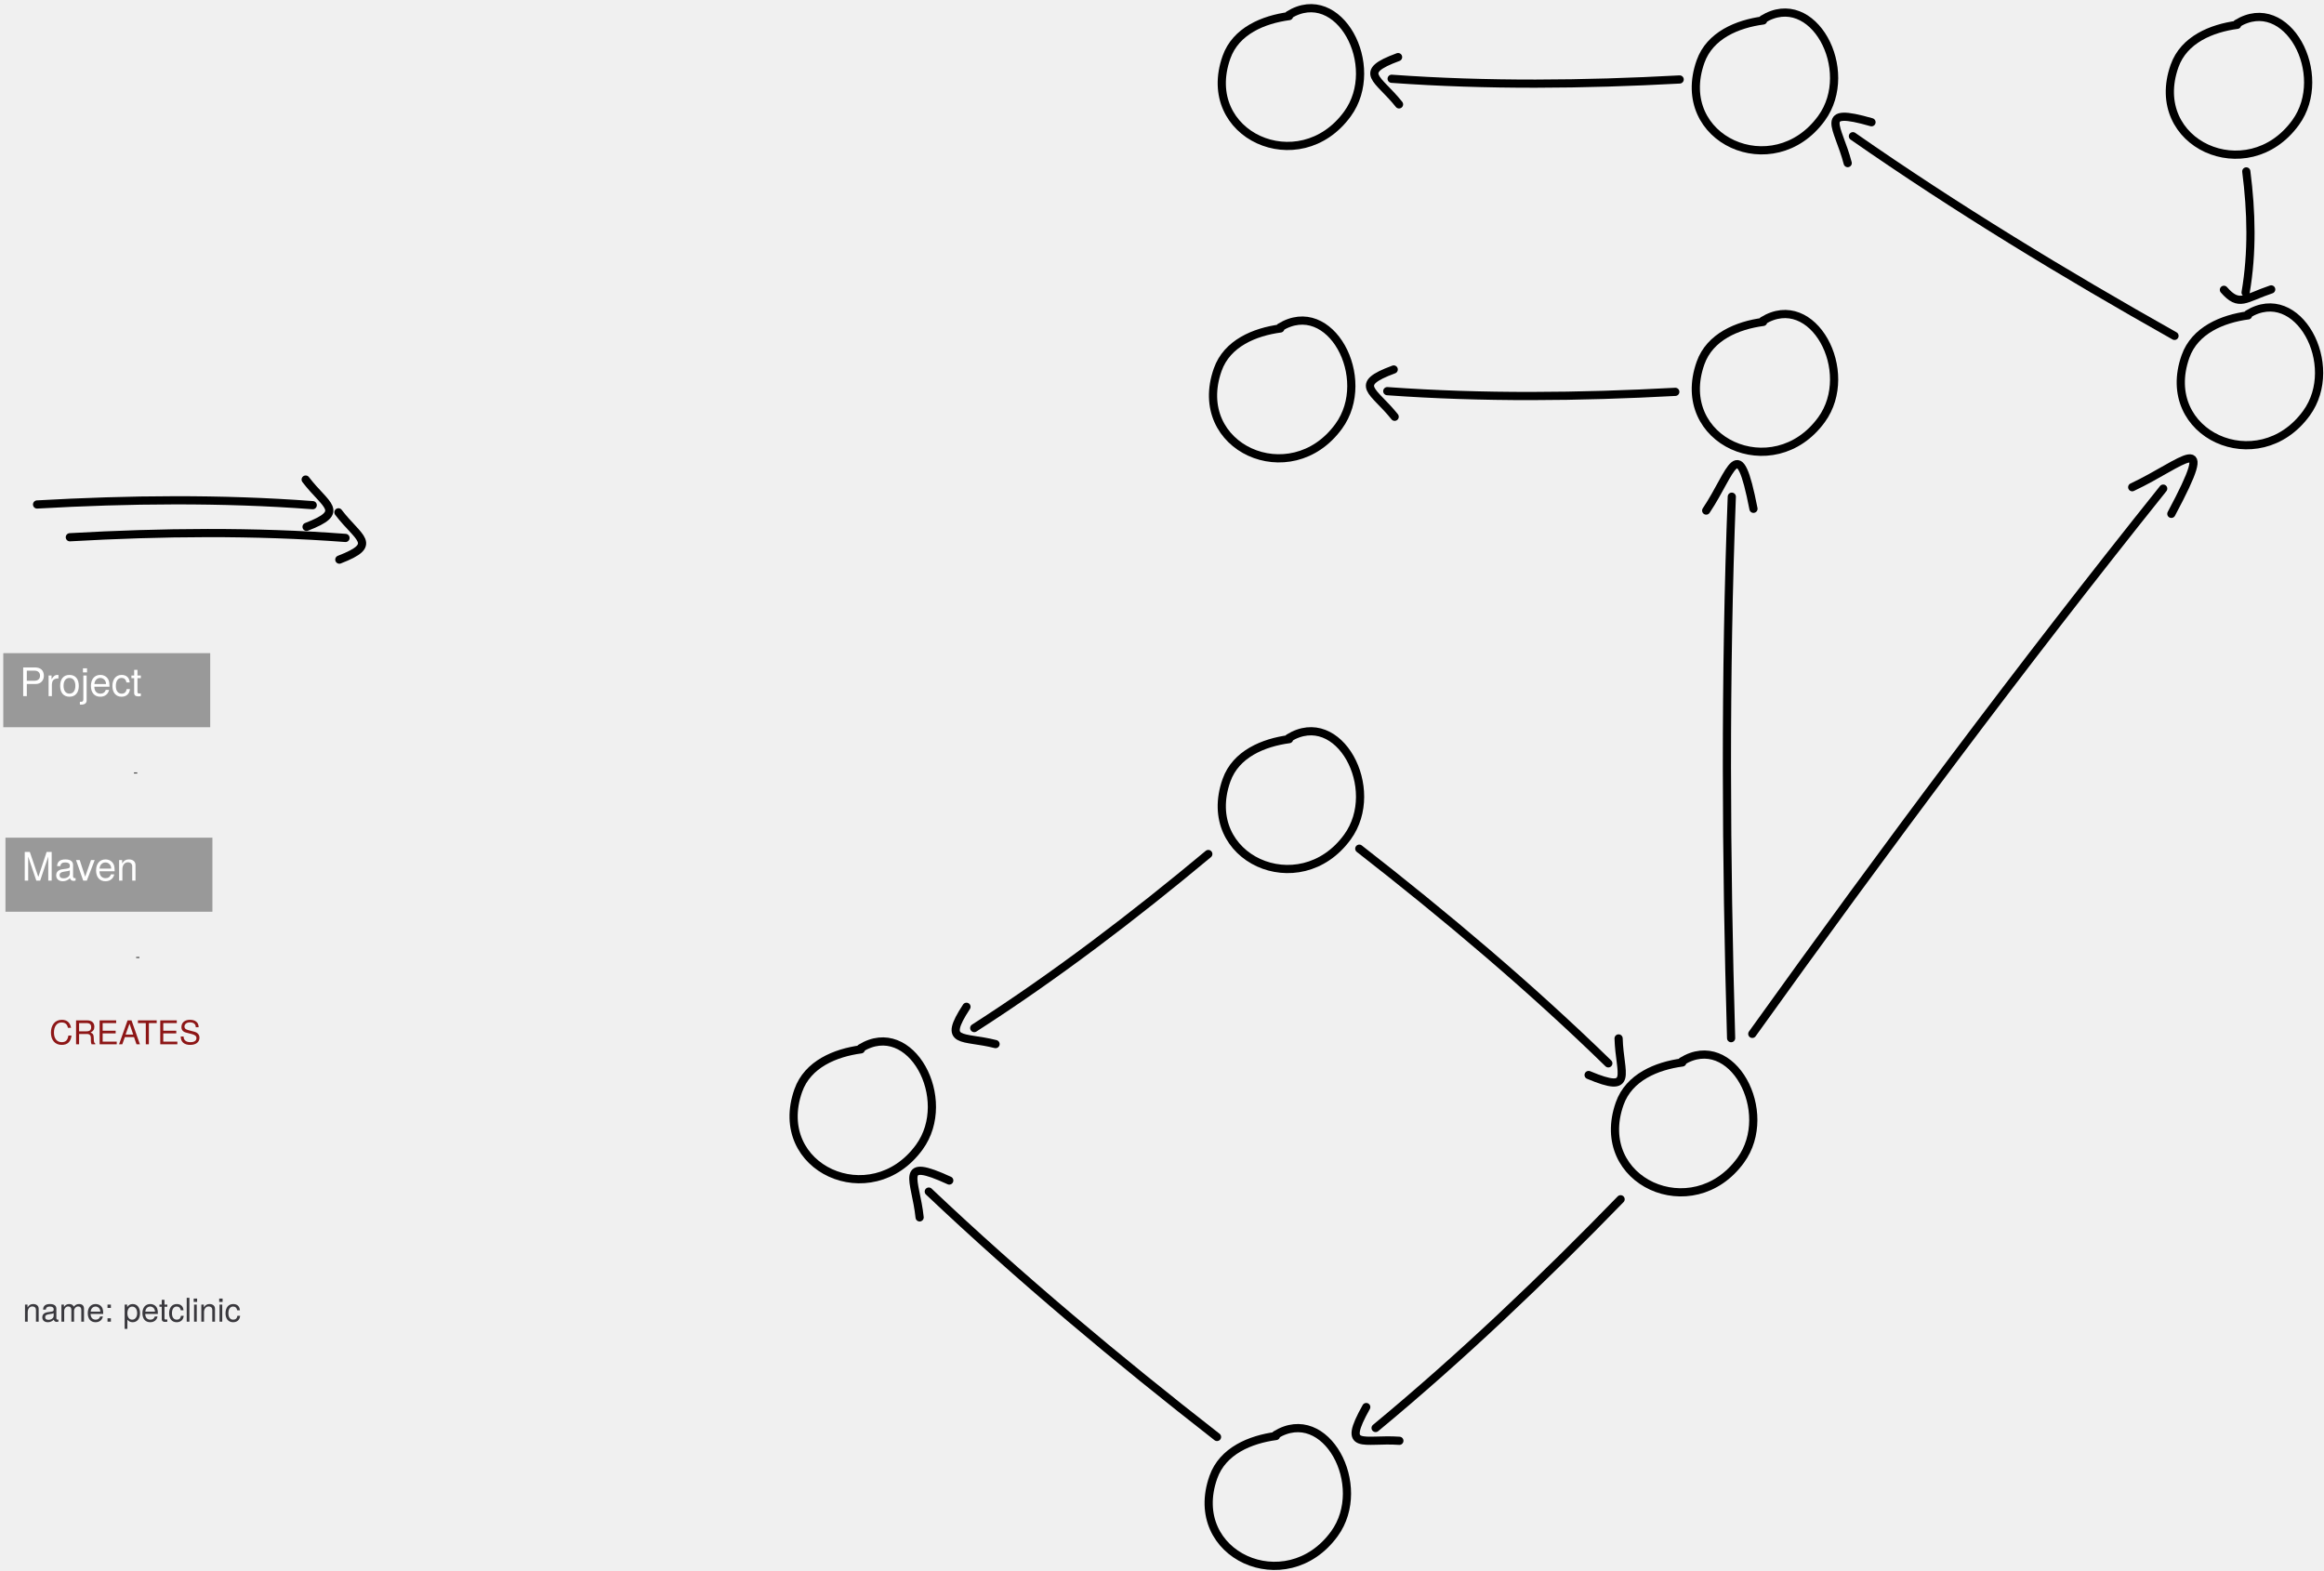
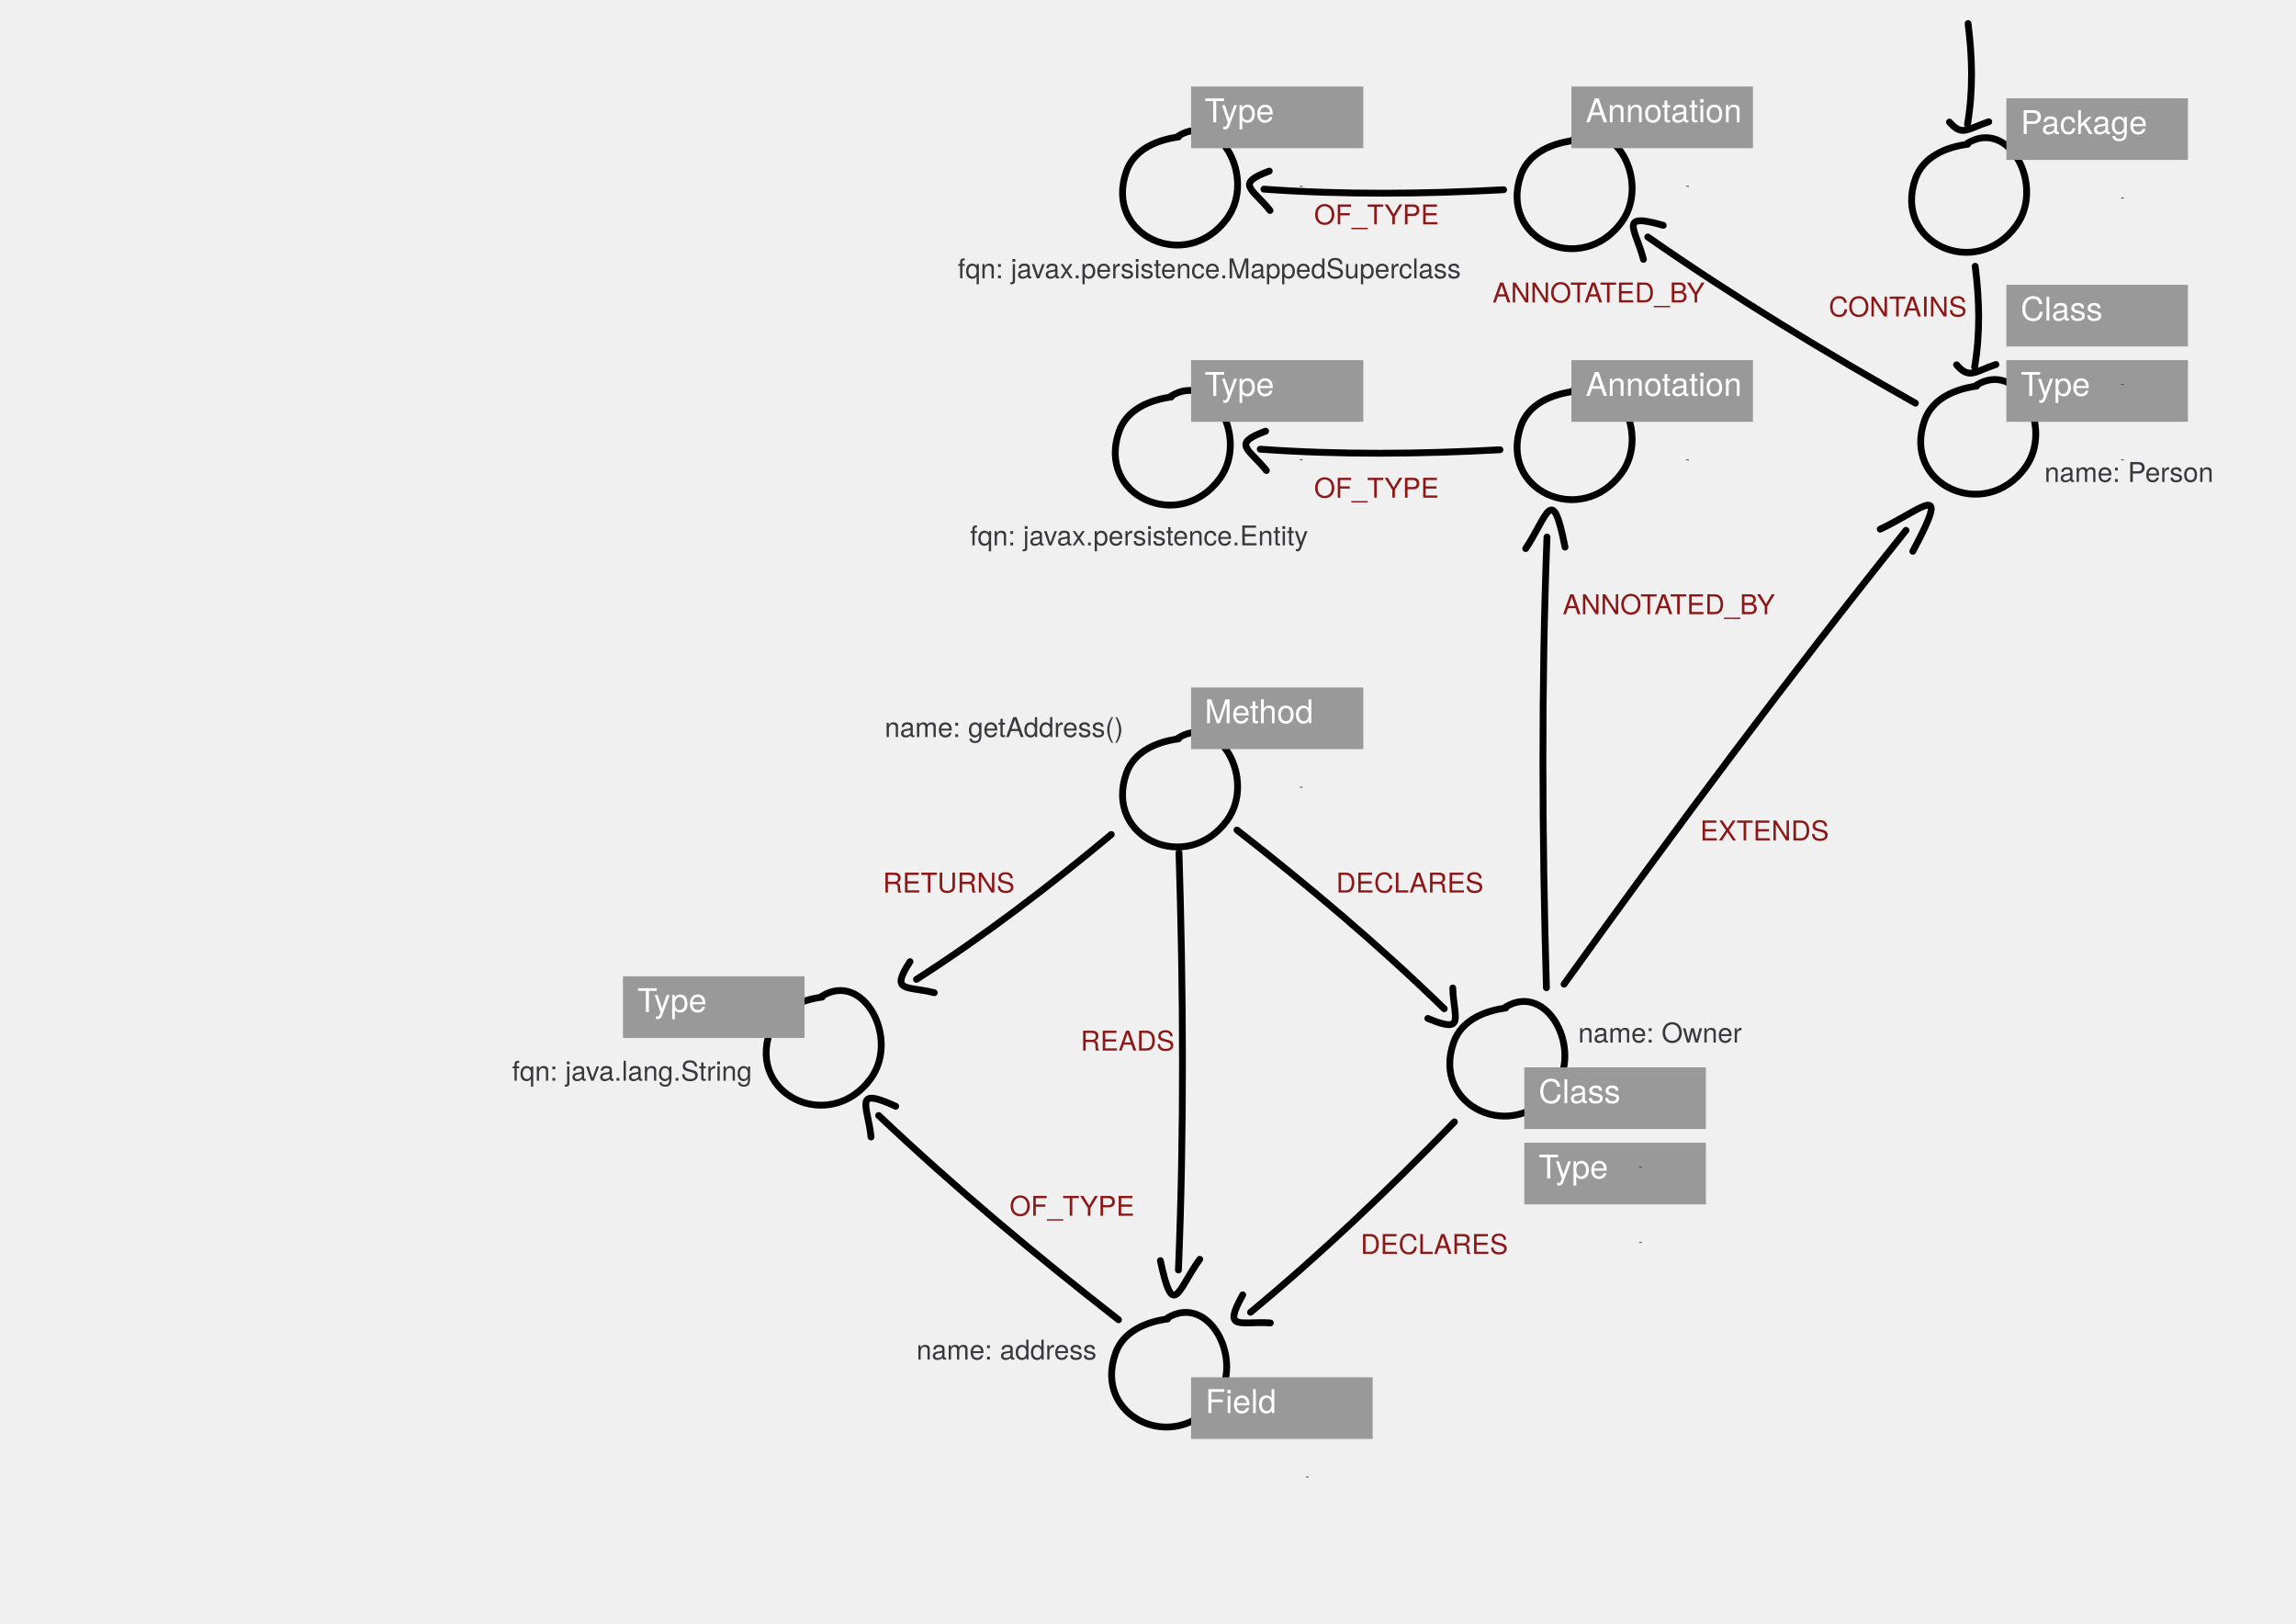
- <svg xmlns="http://www.w3.org/2000/svg" version="1.1" x="0" y="0" width="709.232" height="479.376" viewBox="0, 0, 709.232, 479.376">
-   <g id="Maven_Project" transform="translate(-38.24, -45.306)">
-     <path d="M720.98,52.881 C713.15,53.932 704.708,57.386 701.861,65.452 C693.471,89.223 724.102,102.932 738.789,82.737 C749.456,68.07 736.147,43.144 720.892,52.532" fill-opacity="0" stroke="#000000" stroke-width="2.5" stroke-linecap="round" stroke-linejoin="round" />
-     <path d="M576.313,51.547 C568.484,52.598 560.041,56.052 557.194,64.119 C548.804,87.89 579.435,101.599 594.122,81.404 C604.789,66.737 591.481,41.811 576.226,51.198" fill-opacity="0" stroke="#000000" stroke-width="2.5" stroke-linecap="round" stroke-linejoin="round" />
-     <path d="M431.646,50.214 C423.817,51.265 415.375,54.719 412.528,62.785 C404.138,86.557 434.769,100.265 449.456,80.071 C460.123,65.403 446.814,40.477 431.559,49.865" fill-opacity="0" stroke="#000000" stroke-width="2.5" stroke-linecap="round" stroke-linejoin="round" />
-     <path d="M428.98,145.547 C421.151,146.598 412.708,150.052 409.861,158.119 C401.471,181.89 432.102,195.599 446.789,175.404 C457.456,160.737 444.147,135.811 428.893,145.198" fill-opacity="0" stroke="#000000" stroke-width="2.5" stroke-linecap="round" stroke-linejoin="round" />
-     <path d="M576.313,143.547 C568.484,144.598 560.042,148.052 557.195,156.119 C548.805,179.89 579.435,193.599 594.122,173.404 C604.789,158.737 591.481,133.811 576.226,143.198" fill-opacity="0" stroke="#000000" stroke-width="2.5" stroke-linecap="round" stroke-linejoin="round" />
-     <path d="M431.647,270.881 C423.817,271.932 415.375,275.386 412.528,283.452 C404.138,307.223 434.769,320.932 449.456,300.737 C460.123,286.07 446.814,261.144 431.559,270.532" fill-opacity="0" stroke="#000000" stroke-width="2.5" stroke-linecap="round" stroke-linejoin="round" />
-     <path d="M427.646,483.547 C419.817,484.598 411.375,488.052 408.528,496.119 C400.138,519.89 430.769,533.599 445.456,513.404 C456.123,498.737 442.814,473.811 427.559,483.198" fill-opacity="0" stroke="#000000" stroke-width="2.5" stroke-linecap="round" stroke-linejoin="round" />
-     <path d="M300.98,365.547 C293.151,366.598 284.708,370.052 281.861,378.119 C273.471,401.89 304.102,415.599 318.789,395.404 C329.456,380.737 316.147,355.811 300.893,365.198" fill-opacity="0" stroke="#000000" stroke-width="2.5" stroke-linecap="round" stroke-linejoin="round" />
-     <path d="M551.647,369.547 C543.817,370.598 535.375,374.052 532.528,382.119 C524.138,405.89 554.769,419.599 569.456,399.404 C580.123,384.737 566.814,359.811 551.559,369.198" fill-opacity="0" stroke="#000000" stroke-width="2.5" stroke-linecap="round" stroke-linejoin="round" />
-     <path d="M724.313,141.547 C716.484,142.598 708.042,146.052 705.195,154.119 C696.805,177.89 727.435,191.599 742.122,171.404 C752.79,156.737 739.481,131.811 724.226,141.198" fill-opacity="0" stroke="#000000" stroke-width="2.5" stroke-linecap="round" stroke-linejoin="round" />
-     <g>
-       <path d="M406.986,305.935 C384.255,324.894 360.451,343.07 335.552,359.05" fill-opacity="0" stroke="#000000" stroke-width="2.5" stroke-linecap="round" stroke-linejoin="round" />
-       <path d="M342.058,363.943 C332.013,361.369 325.678,364.017 333.187,352.559" fill-opacity="0" stroke="#000000" stroke-width="2.5" stroke-linecap="round" stroke-linejoin="round" />
-     </g>
-     <g>
-       <path d="M453.063,304.308 C479.374,324.809 505.192,346.559 529.062,369.82" fill-opacity="0" stroke="#000000" stroke-width="2.5" stroke-linecap="round" stroke-linejoin="round" />
-       <path d="M532.2,362.215 C532.505,373.118 537.112,379.275 523.051,373.378" fill-opacity="0" stroke="#000000" stroke-width="2.5" stroke-linecap="round" stroke-linejoin="round" />
-     </g>
-     <g>
-       <path d="M409.645,483.841 C379.37,460.233 349.529,435.33 321.685,408.952" fill-opacity="0" stroke="#000000" stroke-width="2.5" stroke-linecap="round" stroke-linejoin="round" />
-       <path d="M318.889,416.827 C317.674,405.208 312.164,398.343 327.934,405.578" fill-opacity="0" stroke="#000000" stroke-width="2.5" stroke-linecap="round" stroke-linejoin="round" />
-     </g>
-     <g>
-       <path d="M701.851,147.808 C668.394,128.98 635.172,108.807 603.705,86.878" fill-opacity="0" stroke="#000000" stroke-width="2.5" stroke-linecap="round" stroke-linejoin="round" />
-       <path d="M602.115,95.082 C599.18,83.774 592.708,77.808 609.381,82.61" fill-opacity="0" stroke="#000000" stroke-width="2.5" stroke-linecap="round" stroke-linejoin="round" />
-     </g>
-     <g>
-       <path d="M573.001,360.824 C613.32,304.578 655.203,248.363 698.4,194.42" fill-opacity="0" stroke="#000000" stroke-width="2.5" stroke-linecap="round" stroke-linejoin="round" />
-       <path d="M688.944,193.994 C704.55,186.676 715.254,175.222 700.887,202.12" fill-opacity="0" stroke="#000000" stroke-width="2.5" stroke-linecap="round" stroke-linejoin="round" />
-     </g>
-     <g>
-       <path d="M532.811,411.302 C509.113,435.684 484.22,459.447 458.041,481.104" fill-opacity="0" stroke="#000000" stroke-width="2.5" stroke-linecap="round" stroke-linejoin="round" />
-       <path d="M465.299,485.011 C454.323,484.233 447.597,488.248 455.186,474.714" fill-opacity="0" stroke="#000000" stroke-width="2.5" stroke-linecap="round" stroke-linejoin="round" />
-     </g>
-     <g>
-       <path d="M49.554,199.264 C77.487,197.683 105.79,197.371 133.679,199.474" fill-opacity="0" stroke="#000000" stroke-width="2.5" stroke-linecap="round" stroke-linejoin="round" />
-       <path d="M131.522,191.66 C137.67,199.735 143.963,201.405 131.798,206.089" fill-opacity="0" stroke="#000000" stroke-width="2.5" stroke-linecap="round" stroke-linejoin="round" />
-     </g>
-     <g>
-       <path d="M59.554,209.264 C87.487,207.683 115.79,207.371 143.679,209.474" fill-opacity="0" stroke="#000000" stroke-width="2.5" stroke-linecap="round" stroke-linejoin="round" />
-       <path d="M141.522,201.66 C147.67,209.735 153.963,211.405 141.798,216.089" fill-opacity="0" stroke="#000000" stroke-width="2.5" stroke-linecap="round" stroke-linejoin="round" />
-     </g>
-     <g>
-       <path d="M566.535,362.133 C564.954,307.263 564.641,251.667 566.745,196.885" fill-opacity="0" stroke="#000000" stroke-width="2.5" stroke-linecap="round" stroke-linejoin="round" />
-       <path d="M558.93,201.122 C567.005,189.045 568.676,176.683 573.36,200.58" fill-opacity="0" stroke="#000000" stroke-width="2.5" stroke-linecap="round" stroke-linejoin="round" />
-     </g>
-     <g>
-       <path d="M723.756,97.617 C725.337,109.889 725.649,122.324 723.546,134.577" fill-opacity="0" stroke="#000000" stroke-width="2.5" stroke-linecap="round" stroke-linejoin="round" />
-       <path d="M731.36,133.629 C723.285,136.331 721.614,139.096 716.93,133.751" fill-opacity="0" stroke="#000000" stroke-width="2.5" stroke-linecap="round" stroke-linejoin="round" />
-     </g>
-     <g>
-       <path d="M550.837,69.557 C521.651,71.138 492.078,71.45 462.939,69.347" fill-opacity="0" stroke="#000000" stroke-width="2.5" stroke-linecap="round" stroke-linejoin="round" />
-       <path d="M465.193,77.161 C458.769,69.086 452.193,67.416 464.904,62.732" fill-opacity="0" stroke="#000000" stroke-width="2.5" stroke-linecap="round" stroke-linejoin="round" />
-     </g>
-     <g>
-       <path d="M549.503,164.89 C520.317,166.471 490.745,166.784 461.605,164.68" fill-opacity="0" stroke="#000000" stroke-width="2.5" stroke-linecap="round" stroke-linejoin="round" />
-       <path d="M463.859,172.494 C457.435,164.42 450.859,162.749 463.571,158.065" fill-opacity="0" stroke="#000000" stroke-width="2.5" stroke-linecap="round" stroke-linejoin="round" />
-     </g>
-     <g>
-       <g>
-         <path d="M39.74,245.139 L101.894,245.139 L101.894,266.744 L39.74,266.744 L39.74,245.139 z" fill="#999999" />
-         <path d="M39.74,245.139 L101.894,245.139 L101.894,266.744 L39.74,266.744 L39.74,245.139 z" fill-opacity="0" stroke="#999999" stroke-width="1" />
-       </g>
-       <g>
-         <path d="M79.625,281.036 L79.625,281.036 L79.625,281.368 L79.625,281.368 L79.625,281.036 z" fill="#424242" />
-         <path d="M79.625,281.036 L79.625,281.036 L79.625,281.368 L79.625,281.368 L79.625,281.036 z" fill-opacity="0" stroke="#424242" stroke-width="1" />
-       </g>
-       <text transform="matrix(1, 0, 0, 1, 71.742, 255.754)">
-         <tspan x="-27.519" y="1.993" font-family="HelveticaNeue" font-size="12" fill="#FFFFFF">Project</tspan>
-       </text>
-     </g>
-     <g>
-       <g>
-         <path d="M40.406,301.449 L102.56,301.449 L102.56,323.053 L40.406,323.053 L40.406,301.449 z" fill="#999999" />
-         <path d="M40.406,301.449 L102.56,301.449 L102.56,323.053 L40.406,323.053 L40.406,301.449 z" fill-opacity="0" stroke="#999999" stroke-width="1" />
-       </g>
-       <g>
-         <path d="M80.291,337.345 L80.291,337.345 L80.291,337.677 L80.291,337.677 L80.291,337.345 z" fill="#424242" />
-         <path d="M80.291,337.345 L80.291,337.345 L80.291,337.677 L80.291,337.677 L80.291,337.345 z" fill-opacity="0" stroke="#424242" stroke-width="1" />
-       </g>
-       <text transform="matrix(1, 0, 0, 1, 72.408, 312.063)">
-         <tspan x="-27.519" y="1.993" font-family="HelveticaNeue" font-size="12" fill="#FFFFFF">Maven</tspan>
-       </text>
-     </g>
-     <text transform="matrix(1, 0, 0, 1, 75.333, 361)">
-       <tspan x="-22.035" y="3" font-family="HelveticaNeue" font-size="10" fill="#8D1616">CREATES</tspan>
-     </text>
-     <text transform="matrix(1, 0, 0, 1, 115.917, 446.917)">
-       <tspan x="-70.75" y="1.75" font-family="HelveticaNeue" font-size="10" fill="#39383D">name: petclinic</tspan>
+ <svg xmlns="http://www.w3.org/2000/svg" version="1.1" x="0" y="0" width="841.89" height="595.276" viewBox="0, 0, 841.89, 595.276">
+   <g id="Maven_Project">
+     <path d="M721.48,52.881 C713.65,53.932 705.208,57.386 702.361,65.452 C693.971,89.223 724.602,102.932 739.289,82.737 C749.956,68.07 736.647,43.144 721.392,52.532" fill-opacity="0" stroke="#000000" stroke-width="2.5" stroke-linecap="round" stroke-linejoin="round" />
+     <path d="M576.813,51.547 C568.984,52.598 560.541,56.052 557.694,64.119 C549.304,87.89 579.935,101.599 594.622,81.404 C605.289,66.737 591.981,41.811 576.726,51.198" fill-opacity="0" stroke="#000000" stroke-width="2.5" stroke-linecap="round" stroke-linejoin="round" />
+     <path d="M432.146,50.214 C424.317,51.265 415.875,54.719 413.028,62.785 C404.638,86.557 435.269,100.265 449.956,80.071 C460.623,65.403 447.314,40.477 432.059,49.865" fill-opacity="0" stroke="#000000" stroke-width="2.5" stroke-linecap="round" stroke-linejoin="round" />
+     <path d="M429.48,145.547 C421.651,146.598 413.208,150.052 410.361,158.119 C401.971,181.89 432.602,195.599 447.289,175.404 C457.956,160.737 444.647,135.811 429.393,145.198" fill-opacity="0" stroke="#000000" stroke-width="2.5" stroke-linecap="round" stroke-linejoin="round" />
+     <path d="M576.813,143.547 C568.984,144.598 560.542,148.052 557.695,156.119 C549.305,179.89 579.935,193.599 594.622,173.404 C605.289,158.737 591.981,133.811 576.726,143.198" fill-opacity="0" stroke="#000000" stroke-width="2.5" stroke-linecap="round" stroke-linejoin="round" />
+     <path d="M432.147,270.881 C424.317,271.932 415.875,275.386 413.028,283.452 C404.638,307.223 435.269,320.932 449.956,300.737 C460.623,286.07 447.314,261.144 432.059,270.532" fill-opacity="0" stroke="#000000" stroke-width="2.5" stroke-linecap="round" stroke-linejoin="round" />
+     <path d="M428.146,483.547 C420.317,484.598 411.875,488.052 409.028,496.119 C400.638,519.89 431.269,533.599 445.956,513.404 C456.623,498.737 443.314,473.811 428.059,483.198" fill-opacity="0" stroke="#000000" stroke-width="2.5" stroke-linecap="round" stroke-linejoin="round" />
+     <path d="M301.48,365.547 C293.651,366.598 285.208,370.052 282.361,378.119 C273.971,401.89 304.602,415.599 319.289,395.404 C329.956,380.737 316.647,355.811 301.393,365.198" fill-opacity="0" stroke="#000000" stroke-width="2.5" stroke-linecap="round" stroke-linejoin="round" />
+     <path d="M552.147,369.547 C544.317,370.598 535.875,374.052 533.028,382.119 C524.638,405.89 555.269,419.599 569.956,399.404 C580.623,384.737 567.314,359.811 552.059,369.198" fill-opacity="0" stroke="#000000" stroke-width="2.5" stroke-linecap="round" stroke-linejoin="round" />
+     <path d="M724.813,141.547 C716.984,142.598 708.542,146.052 705.695,154.119 C697.305,177.89 727.935,191.599 742.622,171.404 C753.29,156.737 739.981,131.811 724.726,141.198" fill-opacity="0" stroke="#000000" stroke-width="2.5" stroke-linecap="round" stroke-linejoin="round" />
+     <g>
+       <path d="M407.486,305.935 C384.755,324.894 360.951,343.07 336.052,359.05" fill-opacity="0" stroke="#000000" stroke-width="2.5" stroke-linecap="round" stroke-linejoin="round" />
+       <path d="M342.558,363.943 C332.513,361.369 326.178,364.017 333.687,352.559" fill-opacity="0" stroke="#000000" stroke-width="2.5" stroke-linecap="round" stroke-linejoin="round" />
+     </g>
+     <g>
+       <path d="M453.563,304.308 C479.874,324.809 505.692,346.559 529.563,369.82" fill-opacity="0" stroke="#000000" stroke-width="2.5" stroke-linecap="round" stroke-linejoin="round" />
+       <path d="M532.7,362.215 C533.005,373.118 537.612,379.275 523.551,373.378" fill-opacity="0" stroke="#000000" stroke-width="2.5" stroke-linecap="round" stroke-linejoin="round" />
+     </g>
+     <g>
+       <path d="M410.145,483.841 C379.87,460.233 350.029,435.33 322.185,408.952" fill-opacity="0" stroke="#000000" stroke-width="2.5" stroke-linecap="round" stroke-linejoin="round" />
+       <path d="M319.389,416.827 C318.174,405.208 312.664,398.343 328.434,405.578" fill-opacity="0" stroke="#000000" stroke-width="2.5" stroke-linecap="round" stroke-linejoin="round" />
+     </g>
+     <g>
+       <path d="M702.351,147.808 C668.894,128.98 635.672,108.807 604.205,86.878" fill-opacity="0" stroke="#000000" stroke-width="2.5" stroke-linecap="round" stroke-linejoin="round" />
+       <path d="M602.615,95.082 C599.68,83.774 593.208,77.808 609.881,82.61" fill-opacity="0" stroke="#000000" stroke-width="2.5" stroke-linecap="round" stroke-linejoin="round" />
+     </g>
+     <g>
+       <path d="M573.501,360.824 C613.82,304.578 655.703,248.363 698.9,194.42" fill-opacity="0" stroke="#000000" stroke-width="2.5" stroke-linecap="round" stroke-linejoin="round" />
+       <path d="M689.444,193.994 C705.05,186.676 715.754,175.222 701.387,202.12" fill-opacity="0" stroke="#000000" stroke-width="2.5" stroke-linecap="round" stroke-linejoin="round" />
+     </g>
+     <g>
+       <path d="M533.311,411.302 C509.613,435.684 484.72,459.447 458.541,481.104" fill-opacity="0" stroke="#000000" stroke-width="2.5" stroke-linecap="round" stroke-linejoin="round" />
+       <path d="M465.799,485.011 C454.823,484.233 448.097,488.248 455.686,474.714" fill-opacity="0" stroke="#000000" stroke-width="2.5" stroke-linecap="round" stroke-linejoin="round" />
+     </g>
+     <g>
+       <path d="M567.035,362.133 C565.454,307.263 565.141,251.667 567.245,196.885" fill-opacity="0" stroke="#000000" stroke-width="2.5" stroke-linecap="round" stroke-linejoin="round" />
+       <path d="M559.43,201.122 C567.505,189.045 569.176,176.683 573.86,200.58" fill-opacity="0" stroke="#000000" stroke-width="2.5" stroke-linecap="round" stroke-linejoin="round" />
+     </g>
+     <g>
+       <path d="M724.256,97.617 C725.837,109.889 726.149,122.324 724.046,134.577" fill-opacity="0" stroke="#000000" stroke-width="2.5" stroke-linecap="round" stroke-linejoin="round" />
+       <path d="M731.86,133.629 C723.785,136.331 722.114,139.096 717.43,133.751" fill-opacity="0" stroke="#000000" stroke-width="2.5" stroke-linecap="round" stroke-linejoin="round" />
+     </g>
+     <g>
+       <path d="M432.312,312.617 C433.893,363.415 434.205,414.885 432.102,465.602" fill-opacity="0" stroke="#000000" stroke-width="2.5" stroke-linecap="round" stroke-linejoin="round" />
+       <path d="M439.916,461.679 C431.841,472.859 430.17,484.305 425.486,462.181" fill-opacity="0" stroke="#000000" stroke-width="2.5" stroke-linecap="round" stroke-linejoin="round" />
+     </g>
+     <g>
+       <path d="M721.645,8.623 C723.226,20.896 723.538,33.331 721.435,45.584" fill-opacity="0" stroke="#000000" stroke-width="2.5" stroke-linecap="round" stroke-linejoin="round" />
+       <path d="M729.249,44.636 C721.174,47.337 719.503,50.102 714.82,44.757" fill-opacity="0" stroke="#000000" stroke-width="2.5" stroke-linecap="round" stroke-linejoin="round" />
+     </g>
+     <g>
+       <path d="M551.337,69.557 C522.151,71.138 492.578,71.45 463.439,69.347" fill-opacity="0" stroke="#000000" stroke-width="2.5" stroke-linecap="round" stroke-linejoin="round" />
+       <path d="M465.693,77.161 C459.269,69.086 452.693,67.416 465.404,62.732" fill-opacity="0" stroke="#000000" stroke-width="2.5" stroke-linecap="round" stroke-linejoin="round" />
+     </g>
+     <g>
+       <path d="M550.003,164.89 C520.817,166.471 491.245,166.784 462.105,164.68" fill-opacity="0" stroke="#000000" stroke-width="2.5" stroke-linecap="round" stroke-linejoin="round" />
+       <path d="M464.359,172.494 C457.935,164.42 451.359,162.749 464.071,158.065" fill-opacity="0" stroke="#000000" stroke-width="2.5" stroke-linecap="round" stroke-linejoin="round" />
+     </g>
+     <g>
+       <g>
+         <path d="M437.24,32.221 L499.394,32.221 L499.394,53.826 L437.24,53.826 L437.24,32.221 z" fill="#999999" />
+         <path d="M437.24,32.221 L499.394,32.221 L499.394,53.826 L437.24,53.826 L437.24,32.221 z" fill-opacity="0" stroke="#999999" stroke-width="1" />
+       </g>
+       <g>
+         <path d="M477.125,68.118 L477.125,68.118 L477.125,68.45 L477.125,68.45 L477.125,68.118 z" fill="#424242" />
+         <path d="M477.125,68.118 L477.125,68.118 L477.125,68.45 L477.125,68.45 L477.125,68.118 z" fill-opacity="0" stroke="#424242" stroke-width="1" />
+       </g>
+       <text transform="matrix(1, 0, 0, 1, 469.242, 42.836)">
+         <tspan x="-27.519" y="1.993" font-family="HelveticaNeue" font-size="12" fill="#FFFFFF">Type</tspan>
+       </text>
+     </g>
+     <g>
+       <g>
+         <path d="M437.24,132.532 L499.394,132.532 L499.394,154.136 L437.24,154.136 L437.24,132.532 z" fill="#999999" />
+         <path d="M437.24,132.532 L499.394,132.532 L499.394,154.136 L437.24,154.136 L437.24,132.532 z" fill-opacity="0" stroke="#999999" stroke-width="1" />
+       </g>
+       <g>
+         <path d="M477.125,168.428 L477.125,168.428 L477.125,168.76 L477.125,168.76 L477.125,168.428 z" fill="#424242" />
+         <path d="M477.125,168.428 L477.125,168.428 L477.125,168.76 L477.125,168.76 L477.125,168.428 z" fill-opacity="0" stroke="#424242" stroke-width="1" />
+       </g>
+       <text transform="matrix(1, 0, 0, 1, 469.242, 143.146)">
+         <tspan x="-27.519" y="1.993" font-family="HelveticaNeue" font-size="12" fill="#FFFFFF">Type</tspan>
+       </text>
+     </g>
+     <g>
+       <g>
+         <path d="M437.24,252.532 L499.394,252.532 L499.394,274.136 L437.24,274.136 L437.24,252.532 z" fill="#999999" />
+         <path d="M437.24,252.532 L499.394,252.532 L499.394,274.136 L437.24,274.136 L437.24,252.532 z" fill-opacity="0" stroke="#999999" stroke-width="1" />
+       </g>
+       <g>
+         <path d="M477.125,288.428 L477.125,288.428 L477.125,288.76 L477.125,288.76 L477.125,288.428 z" fill="#424242" />
+         <path d="M477.125,288.428 L477.125,288.428 L477.125,288.76 L477.125,288.76 L477.125,288.428 z" fill-opacity="0" stroke="#424242" stroke-width="1" />
+       </g>
+       <text transform="matrix(1, 0, 0, 1, 469.242, 263.146)">
+         <tspan x="-27.519" y="1.993" font-family="HelveticaNeue" font-size="12" fill="#FFFFFF">Method</tspan>
+       </text>
+     </g>
+     <g>
+       <g>
+         <path d="M576.688,32.221 L642.27,32.221 L642.27,53.826 L576.688,53.826 L576.688,32.221 z" fill="#999999" />
+         <path d="M576.688,32.221 L642.27,32.221 L642.27,53.826 L576.688,53.826 L576.688,32.221 z" fill-opacity="0" stroke="#999999" stroke-width="1" />
+       </g>
+       <g>
+         <path d="M618.772,68.118 L618.772,68.118 L618.772,68.45 L618.772,68.45 L618.772,68.118 z" fill="#424242" />
+         <path d="M618.772,68.118 L618.772,68.118 L618.772,68.45 L618.772,68.45 L618.772,68.118 z" fill-opacity="0" stroke="#424242" stroke-width="1" />
+       </g>
+       <text transform="matrix(1, 0, 0, 1, 617.077, 48.328)">
+         <tspan x="-35.632" y="-3.5" font-family="HelveticaNeue" font-size="12" fill="#FFFFFF">Annotation</tspan>
+       </text>
+     </g>
+     <g>
+       <g>
+         <path d="M736.188,36.532 L801.77,36.532 L801.77,58.136 L736.188,58.136 L736.188,36.532 z" fill="#999999" />
+         <path d="M736.188,36.532 L801.77,36.532 L801.77,58.136 L736.188,58.136 L736.188,36.532 z" fill-opacity="0" stroke="#999999" stroke-width="1" />
+       </g>
+       <g>
+         <path d="M778.272,72.428 L778.272,72.428 L778.272,72.76 L778.272,72.76 L778.272,72.428 z" fill="#424242" />
+         <path d="M778.272,72.428 L778.272,72.428 L778.272,72.76 L778.272,72.76 L778.272,72.428 z" fill-opacity="0" stroke="#424242" stroke-width="1" />
+       </g>
+       <text transform="matrix(1, 0, 0, 1, 776.577, 52.639)">
+         <tspan x="-35.632" y="-3.5" font-family="HelveticaNeue" font-size="12" fill="#FFFFFF">Package</tspan>
+       </text>
+     </g>
+     <g>
+       <g>
+         <path d="M576.688,132.532 L642.27,132.532 L642.27,154.136 L576.688,154.136 L576.688,132.532 z" fill="#999999" />
+         <path d="M576.688,132.532 L642.27,132.532 L642.27,154.136 L576.688,154.136 L576.688,132.532 z" fill-opacity="0" stroke="#999999" stroke-width="1" />
+       </g>
+       <g>
+         <path d="M618.772,168.428 L618.772,168.428 L618.772,168.76 L618.772,168.76 L618.772,168.428 z" fill="#424242" />
+         <path d="M618.772,168.428 L618.772,168.428 L618.772,168.76 L618.772,168.76 L618.772,168.428 z" fill-opacity="0" stroke="#424242" stroke-width="1" />
+       </g>
+       <text transform="matrix(1, 0, 0, 1, 617.077, 148.639)">
+         <tspan x="-35.632" y="-3.5" font-family="HelveticaNeue" font-size="12" fill="#FFFFFF">Annotation</tspan>
+       </text>
+     </g>
+     <g>
+       <g>
+         <path d="M736.188,132.532 L801.77,132.532 L801.77,154.136 L736.188,154.136 L736.188,132.532 z" fill="#999999" />
+         <path d="M736.188,132.532 L801.77,132.532 L801.77,154.136 L736.188,154.136 L736.188,132.532 z" fill-opacity="0" stroke="#999999" stroke-width="1" />
+       </g>
+       <g>
+         <path d="M778.272,168.428 L778.272,168.428 L778.272,168.76 L778.272,168.76 L778.272,168.428 z" fill="#424242" />
+         <path d="M778.272,168.428 L778.272,168.428 L778.272,168.76 L778.272,168.76 L778.272,168.428 z" fill-opacity="0" stroke="#424242" stroke-width="1" />
+       </g>
+       <text transform="matrix(1, 0, 0, 1, 776.577, 148.639)">
+         <tspan x="-35.632" y="-3.5" font-family="HelveticaNeue" font-size="12" fill="#FFFFFF">Type</tspan>
+       </text>
+     </g>
+     <g>
+       <g>
+         <path d="M736.188,104.91 L801.77,104.91 L801.77,126.515 L736.188,126.515 L736.188,104.91 z" fill="#999999" />
+         <path d="M736.188,104.91 L801.77,104.91 L801.77,126.515 L736.188,126.515 L736.188,104.91 z" fill-opacity="0" stroke="#999999" stroke-width="1" />
+       </g>
+       <g>
+         <path d="M778.272,140.807 L778.272,140.807 L778.272,141.139 L778.272,141.139 L778.272,140.807 z" fill="#424242" />
+         <path d="M778.272,140.807 L778.272,140.807 L778.272,141.139 L778.272,141.139 L778.272,140.807 z" fill-opacity="0" stroke="#424242" stroke-width="1" />
+       </g>
+       <text transform="matrix(1, 0, 0, 1, 776.577, 121.018)">
+         <tspan x="-35.632" y="-3.5" font-family="HelveticaNeue" font-size="12" fill="#FFFFFF">Class</tspan>
+       </text>
+     </g>
+     <g>
+       <g>
+         <path d="M559.43,419.438 L625.013,419.438 L625.013,441.042 L559.43,441.042 L559.43,419.438 z" fill="#999999" />
+         <path d="M559.43,419.438 L625.013,419.438 L625.013,441.042 L559.43,441.042 L559.43,419.438 z" fill-opacity="0" stroke="#999999" stroke-width="1" />
+       </g>
+       <g>
+         <path d="M601.515,455.334 L601.515,455.334 L601.515,455.667 L601.515,455.667 L601.515,455.334 z" fill="#424242" />
+         <path d="M601.515,455.334 L601.515,455.334 L601.515,455.667 L601.515,455.667 L601.515,455.334 z" fill-opacity="0" stroke="#424242" stroke-width="1" />
+       </g>
+       <text transform="matrix(1, 0, 0, 1, 599.82, 435.545)">
+         <tspan x="-35.632" y="-3.5" font-family="HelveticaNeue" font-size="12" fill="#FFFFFF">Type</tspan>
+       </text>
+     </g>
+     <g>
+       <g>
+         <path d="M228.93,358.438 L294.513,358.438 L294.513,380.042 L228.93,380.042 L228.93,358.438 z" fill="#999999" />
+         <path d="M228.93,358.438 L294.513,358.438 L294.513,380.042 L228.93,380.042 L228.93,358.438 z" fill-opacity="0" stroke="#999999" stroke-width="1" />
+       </g>
+       <g>
+         <path d="M271.015,394.334 L271.015,394.334 L271.015,394.667 L271.015,394.667 L271.015,394.334 z" fill="#424242" />
+         <path d="M271.015,394.334 L271.015,394.334 L271.015,394.667 L271.015,394.667 L271.015,394.334 z" fill-opacity="0" stroke="#424242" stroke-width="1" />
+       </g>
+       <text transform="matrix(1, 0, 0, 1, 269.32, 374.545)">
+         <tspan x="-35.632" y="-3.5" font-family="HelveticaNeue" font-size="12" fill="#FFFFFF">Type</tspan>
+       </text>
+     </g>
+     <g>
+       <g>
+         <path d="M437.24,505.438 L502.822,505.438 L502.822,527.042 L437.24,527.042 L437.24,505.438 z" fill="#999999" />
+         <path d="M437.24,505.438 L502.822,505.438 L502.822,527.042 L437.24,527.042 L437.24,505.438 z" fill-opacity="0" stroke="#999999" stroke-width="1" />
+       </g>
+       <g>
+         <path d="M479.325,541.334 L479.325,541.334 L479.325,541.667 L479.325,541.667 L479.325,541.334 z" fill="#424242" />
+         <path d="M479.325,541.334 L479.325,541.334 L479.325,541.667 L479.325,541.667 L479.325,541.334 z" fill-opacity="0" stroke="#424242" stroke-width="1" />
+       </g>
+       <text transform="matrix(1, 0, 0, 1, 477.629, 521.545)">
+         <tspan x="-35.632" y="-3.5" font-family="HelveticaNeue" font-size="12" fill="#FFFFFF">Field</tspan>
+       </text>
+     </g>
+     <g>
+       <g>
+         <path d="M559.43,391.817 L625.013,391.817 L625.013,413.421 L559.43,413.421 L559.43,391.817 z" fill="#999999" />
+         <path d="M559.43,391.817 L625.013,391.817 L625.013,413.421 L559.43,413.421 L559.43,391.817 z" fill-opacity="0" stroke="#999999" stroke-width="1" />
+       </g>
+       <g>
+         <path d="M601.515,427.713 L601.515,427.713 L601.515,428.045 L601.515,428.045 L601.515,427.713 z" fill="#424242" />
+         <path d="M601.515,427.713 L601.515,427.713 L601.515,428.045 L601.515,428.045 L601.515,427.713 z" fill-opacity="0" stroke="#424242" stroke-width="1" />
+       </g>
+       <text transform="matrix(1, 0, 0, 1, 599.82, 407.924)">
+         <tspan x="-35.632" y="-3.5" font-family="HelveticaNeue" font-size="12" fill="#FFFFFF">Class</tspan>
+       </text>
+     </g>
+     <text transform="matrix(1, 0, 0, 1, 404.689, 442.726)">
+       <tspan x="-34.5" y="3" font-family="HelveticaNeue" font-size="10" fill="#8D1616">OF_TYPE</tspan>
+     </text>
+     <text transform="matrix(1, 0, 0, 1, 516.337, 79.26)">
+       <tspan x="-34.5" y="3" font-family="HelveticaNeue" font-size="10" fill="#8D1616">OF_TYPE</tspan>
+     </text>
+     <text transform="matrix(1, 0, 0, 1, 516.337, 179.45)">
+       <tspan x="-34.5" y="3" font-family="HelveticaNeue" font-size="10" fill="#8D1616">OF_TYPE</tspan>
+     </text>
+     <text transform="matrix(1, 0, 0, 1, 335.689, 324.226)">
+       <tspan x="-11.97" y="3" font-family="HelveticaNeue" font-size="10" fill="#8D1616">RETURNS</tspan>
+     </text>
+     <text transform="matrix(1, 0, 0, 1, 394.689, 382.163)">
+       <tspan x="1.54" y="3" font-family="HelveticaNeue" font-size="10" fill="#8D1616">READS</tspan>
+     </text>
+     <text transform="matrix(1, 0, 0, 1, 533.394, 456.726)">
+       <tspan x="-34.5" y="3" font-family="HelveticaNeue" font-size="10" fill="#8D1616">DECLARES</tspan>
+     </text>
+     <text transform="matrix(1, 0, 0, 1, 657.894, 305.117)">
+       <tspan x="-34.5" y="3" font-family="HelveticaNeue" font-size="10" fill="#8D1616">EXTENDS</tspan>
+     </text>
+     <text transform="matrix(1, 0, 0, 1, 616.251, 228.167)">
+       <tspan x="-43.25" y="-3" font-family="HelveticaNeue" font-size="10" fill="#8D1616">ANNOTATED_BY</tspan>
+     </text>
+     <text transform="matrix(1, 0, 0, 1, 580.144, 113.873)">
+       <tspan x="-32.87" y="-3" font-family="HelveticaNeue" font-size="10" fill="#8D1616">ANNOTATED_BY</tspan>
+     </text>
+     <text transform="matrix(1, 0, 0, 1, 676.938, 119.032)">
+       <tspan x="-6.38" y="-3" font-family="HelveticaNeue" font-size="10" fill="#8D1616">CONTAINS</tspan>
+     </text>
+     <text transform="matrix(1, 0, 0, 1, 524.43, 324.226)">
+       <tspan x="-34.5" y="3" font-family="HelveticaNeue" font-size="10" fill="#8D1616">DECLARES</tspan>
+     </text>
+     <text transform="matrix(1, 0, 0, 1, 331.439, 495.438)">
+       <tspan x="4.61" y="3" font-family="HelveticaNeue" font-size="10" fill="#39383D">name: address</tspan>
+     </text>
+     <text transform="matrix(1, 0, 0, 1, 205.939, 393.208)">
+       <tspan x="-18.15" y="3" font-family="HelveticaNeue" font-size="10" fill="#39383D">fqn: java.lang.String</tspan>
+     </text>
+     <text transform="matrix(1, 0, 0, 1, 340.347, 267.208)">
+       <tspan x="-15.94" y="3" font-family="HelveticaNeue" font-size="10" fill="#39383D">name: getAddress()</tspan>
+     </text>
+     <text transform="matrix(1, 0, 0, 1, 649.438, 379.208)">
+       <tspan x="-70.75" y="3" font-family="HelveticaNeue" font-size="10" fill="#39383D">name: Owner</tspan>
+     </text>
+     <text transform="matrix(1, 0, 0, 1, 820.388, 173.682)">
+       <tspan x="-70.75" y="3" font-family="HelveticaNeue" font-size="10" fill="#39383D">name: Person</tspan>
+     </text>
+     <text transform="matrix(1, 0, 0, 1, 447.439, 111.032)">
+       <tspan x="-96.25" y="-9" font-family="HelveticaNeue" font-size="10" fill="#39383D">fqn: javax.persistence.MappedSuperclass</tspan>
+     </text>
+     <text transform="matrix(1, 0, 0, 1, 429.534, 208.95)">
+       <tspan x="-73.852" y="-9" font-family="HelveticaNeue" font-size="10" fill="#39383D">fqn: javax.persistence.Entity</tspan>
    </text>
  </g>
</svg>
